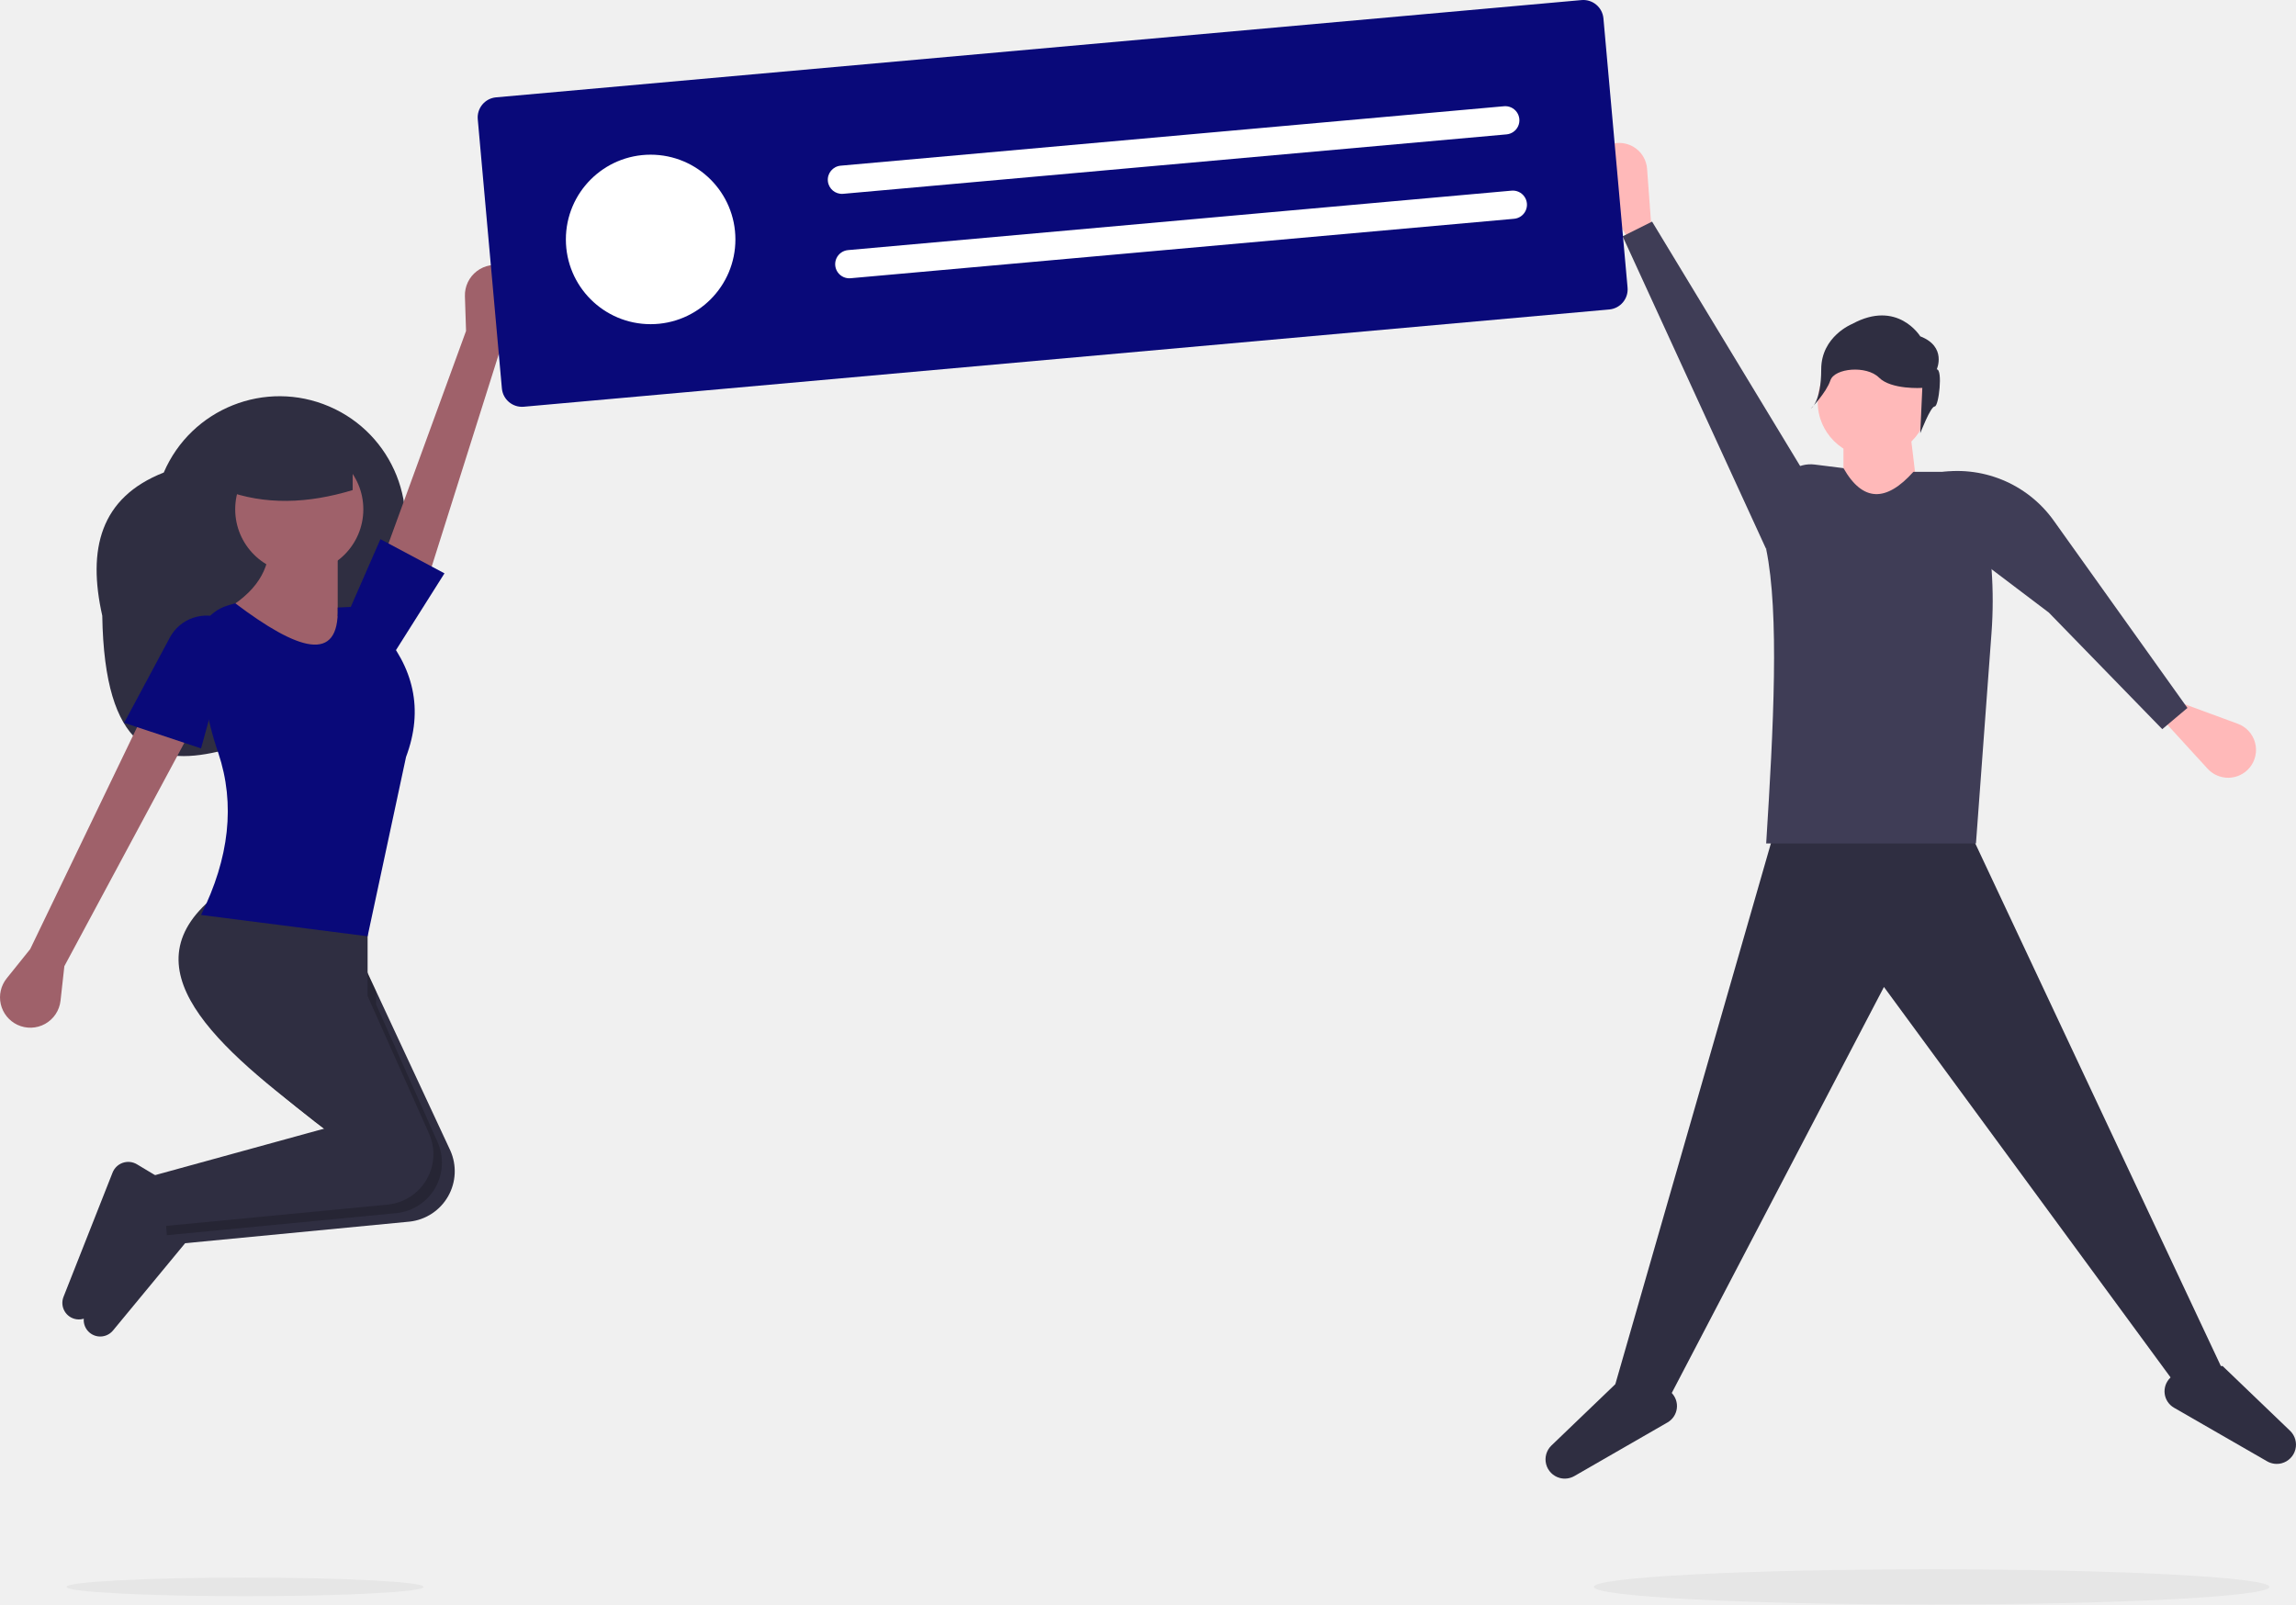
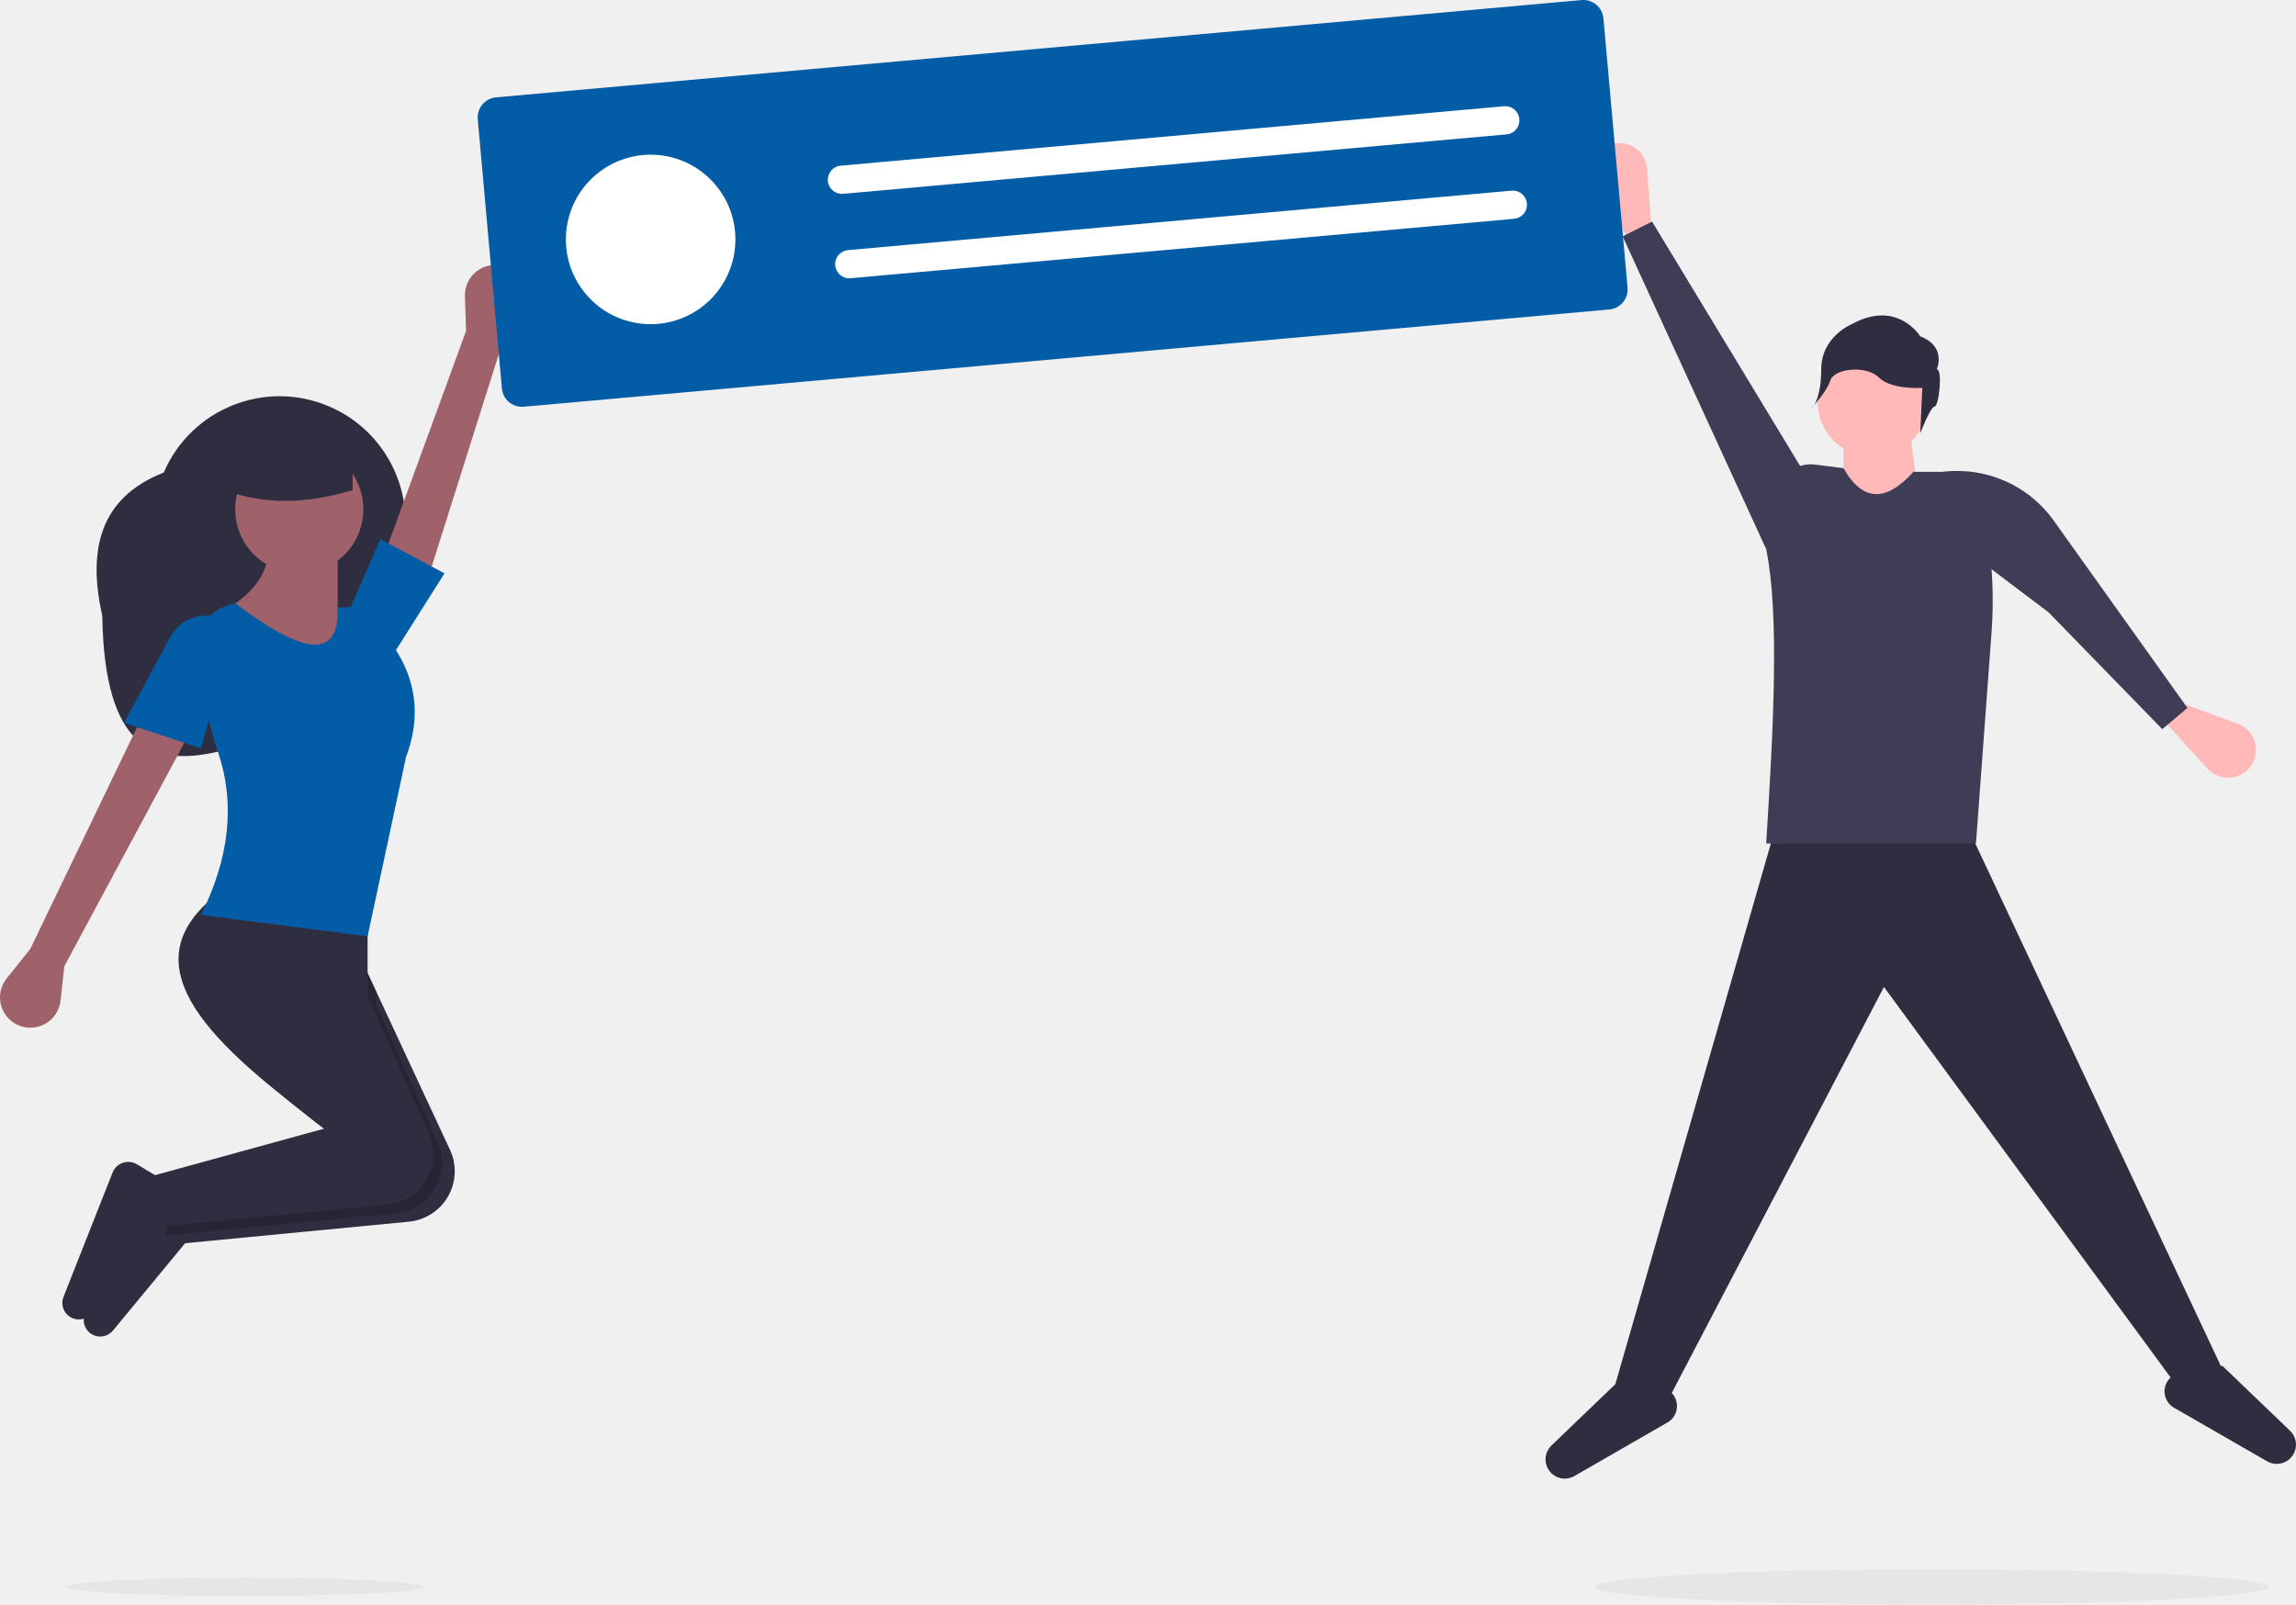
<svg xmlns="http://www.w3.org/2000/svg" id="a31e7729-94ce-4b70-883a-94bdaa3e886c" data-name="Layer 1" width="951.571" height="665.128" viewBox="0 0 951.571 665.128">
  <path d="M166.6,372.686c.91,56.174,21.905,62.255,47.689,56.397,29.454-6.693,53.63-27.671,65.545-55.427l8.217-19.142a52.217,52.217,0,0,0-27.384-68.58l-0,0a52.217,52.217,0,0,0-68.58,27.384C165.643,323.705,160.421,345.209,166.6,372.686Z" transform="translate(-124.2146 -117.4361)" fill="#2f2e41" />
  <path d="M332.389,259.626l7.914-13.391a12.58,12.58,0,0,0-7.109-18.417h0a12.58,12.58,0,0,0-16.295,12.423l.465,14.395-37.191,101.921,20.281,4.234Z" transform="translate(-124.2146 -117.4361)" fill="#9f616a" />
  <path d="M136.73,510.879l-9.741,12.127a12.58,12.58,0,0,0,4.412,19.242l0,0a12.58,12.58,0,0,0,17.898-9.975l1.59-14.314,51.332-95.583-19.471-7.08Z" transform="translate(-124.2146 -117.4361)" fill="#9f616a" />
  <path d="M196.912,611.773l1.434,17.223.336,4.018,95.335-9.169a21.02,21.02,0,0,0,16.833-29.471L280.105,528.368l-10.62-22.798-46.021-10.62c-37.95,29.047-3.806,61.102,39.154,93.53q2.522,1.912,5.098,3.823Z" transform="translate(-124.2146 -117.4361)" fill="#2f2e41" />
  <path d="M164.789,671.411h0a6.85,6.85,0,0,0,6.249-2.418l31.185-37.75-1.77-17.701-10.633-6.38a6.987,6.987,0,0,0-10.094,3.426l-20.34,51.527A6.85,6.85,0,0,0,164.789,671.411Z" transform="translate(-124.2146 -117.4361)" fill="#2f2e41" />
  <path d="M191.602,608.232l1.77,21.241,4.974-.478,90.361-8.691a21.02,21.02,0,0,0,16.833-29.471L280.105,533.89v-5.523l-10.62-22.798-46.021-10.62c-37.95,29.047-3.806,61.102,39.154,93.53l-.212.283Z" transform="translate(-124.2146 -117.4361)" opacity="0.2" />
  <path d="M155.938,664.331h0a6.85,6.85,0,0,0,6.249-2.418L193.372,624.163l-1.77-17.701-10.633-6.38a6.987,6.987,0,0,0-10.094,3.426L150.536,655.035A6.85,6.85,0,0,0,155.938,664.331Z" transform="translate(-124.2146 -117.4361)" fill="#2f2e41" />
  <path d="M188.062,604.692l1.77,21.241,95.335-9.171A21.023,21.023,0,0,0,302.008,587.294L276.565,530.35V498.489l-61.952-10.62c-39.443,30.187-1.012,63.627,44.251,97.353Z" transform="translate(-124.2146 -117.4361)" fill="#2f2e41" />
  <circle cx="124.029" cy="211.127" r="26.551" fill="#9f616a" />
  <path d="M212.843,372.815,250.014,397.596l31.861-7.08L264.174,372.815V346.264l-28.321-1.77C235.259,355.097,229.184,364.799,212.843,372.815Z" transform="translate(-124.2146 -117.4361)" fill="#9f616a" />
-   <path d="M207.533,496.719l69.032,8.85,15.931-74.342c7.401-19.734,3.155-37.168-10.547-52.737a11.824,11.824,0,0,0-11.236-9.5l-6.537.285c.74,23.476-16.556,17.821-42.481-1.77l-3.13.939a17.583,17.583,0,0,0-12.341,19.418l2.854,19.268a131.83,131.83,0,0,0,5.619,22.465C221.773,450.748,219.244,473.14,207.533,496.719Z" transform="translate(-124.2146 -117.4361)" fill="#090979" />
-   <path d="M175.672,417.066l31.861,10.62,14.16-51.332-4.797-2.181a17.204,17.204,0,0,0-22.285,7.538Z" transform="translate(-124.2146 -117.4361)" fill="#090979" />
-   <polygon points="145.27 251.839 162.971 271.309 184.211 237.678 157.66 223.518 145.27 251.839" fill="#090979" />
+   <path d="M207.533,496.719l69.032,8.85,15.931-74.342c7.401-19.734,3.155-37.168-10.547-52.737a11.824,11.824,0,0,0-11.236-9.5l-6.537.285c.74,23.476-16.556,17.821-42.481-1.77l-3.13.939a17.583,17.583,0,0,0-12.341,19.418l2.854,19.268a131.83,131.83,0,0,0,5.619,22.465C221.773,450.748,219.244,473.14,207.533,496.719Z" transform="translate(-124.2146 -117.4361)" fill="#025ca6" />
+   <path d="M175.672,417.066l31.861,10.62,14.16-51.332-4.797-2.181a17.204,17.204,0,0,0-22.285,7.538Z" transform="translate(-124.2146 -117.4361)" fill="#025ca6" />
+   <polygon points="145.27 251.839 162.971 271.309 184.211 237.678 157.66 223.518 145.27 251.839" fill="#025ca6" />
  <path d="M217.268,320.598c16.684,6.291,34.49,5.639,53.102,0V299.358H217.268Z" transform="translate(-124.2146 -117.4361)" fill="#2f2e41" />
  <polygon points="921.132 567.779 902.827 575.406 780.798 409.141 692.327 578.457 669.447 573.881 736.563 340.5 814.356 340.5 921.132 567.779" fill="#2f2e41" />
  <path d="M1069.903,724.001h0a7.976,7.976,0,0,1-6.078-.783l-38.603-22.226a7.833,7.833,0,0,1-1.63-12.327l3.45-3.45,18.304-1.525,27.982,26.863A7.976,7.976,0,0,1,1069.903,724.001Z" transform="translate(-124.2146 -117.4361)" fill="#2f2e41" />
  <path d="M770.63,730.103h0a7.976,7.976,0,0,0,6.078-.783l38.603-22.226a7.833,7.833,0,0,0,1.63-12.327l-3.45-3.45-18.304-1.525-27.982,26.863A7.976,7.976,0,0,0,770.63,730.103Z" transform="translate(-124.2146 -117.4361)" fill="#2f2e41" />
  <path d="M808.915,215.403l-7.627,4.576-15.805-25.683a11.551,11.551,0,0,1,7.458-17.357h0a11.551,11.551,0,0,1,13.899,10.45Z" transform="translate(-124.2146 -117.4361)" fill="#ffb9b9" />
  <path d="M1020.188,415.361l3.164-8.312,28.303,10.411a11.551,11.551,0,0,1,4.872,18.252l0,0a11.551,11.551,0,0,1-17.385.382Z" transform="translate(-124.2146 -117.4361)" fill="#ffb9b9" />
  <circle cx="776.222" cy="166.609" r="22.88" fill="#ffb9b9" />
  <polygon points="796.052 215.42 764.019 215.42 764.019 180.337 791.476 177.286 796.052 215.42" fill="#ffb9b9" />
  <path d="M943.147,467.088H856.201c3.066-48.512,5.494-95.393,0-122.029l5.056-24.267a13.672,13.672,0,0,1,15.081-10.778l11.896,1.487c8.056,14.163,17.793,14.027,28.982,1.525h14.329a14.365,14.365,0,0,1,14.362,14.65v0a181.465,181.465,0,0,1,3.687,52.081Z" transform="translate(-124.2146 -117.4361)" fill="#3f3d56" />
  <polygon points="672.497 97.967 684.7 91.866 750.291 200.167 731.987 227.623 672.497 97.967" fill="#3f3d56" />
  <path d="M1020.361,419.701l10.429-8.797-55.413-77.648a49.111,49.111,0,0,0-48.844-19.775l-1.748.321,20.953,36.668,27.597,20.894Z" transform="translate(-124.2146 -117.4361)" fill="#3f3d56" />
  <path d="M926.898,270.538s4.275-9.406-6.841-13.681c0,0-9.406-15.392-28.218-5.131,0,0-12.826,5.131-12.826,18.812s-4.275,16.247-4.275,16.247,6.367-6.532,8.077-11.662,15.01-6.295,20.141-1.164,17.957,4.275,17.957,4.275l-.855,18.812s4.275-11.116,5.986-11.116S929.463,270.538,926.898,270.538Z" transform="translate(-124.2146 -117.4361)" fill="#2f2e41" />
  <ellipse cx="800.571" cy="657.836" rx="140" ry="7.292" fill="#e6e6e6" />
  <ellipse cx="101.571" cy="657.836" rx="74" ry="3.854" fill="#e6e6e6" />
-   <path d="M791.169,245.725,341.3,286.044a8.374,8.374,0,0,1-9.078-7.584L322.221,166.866a8.374,8.374,0,0,1,7.584-9.078l449.869-40.319a8.374,8.374,0,0,1,9.078,7.584l10.001,111.593A8.374,8.374,0,0,1,791.169,245.725Z" transform="translate(-124.2146 -117.4361)" fill="#090979" />
+   <path d="M791.169,245.725,341.3,286.044a8.374,8.374,0,0,1-9.078-7.584L322.221,166.866a8.374,8.374,0,0,1,7.584-9.078l449.869-40.319a8.374,8.374,0,0,1,9.078,7.584l10.001,111.593A8.374,8.374,0,0,1,791.169,245.725Z" transform="translate(-124.2146 -117.4361)" fill="#025ca6" />
  <circle cx="269.655" cy="99.253" r="35.13" fill="#fff" />
  <path d="M472.588,186.12a5.855,5.855,0,0,0,1.045,11.663L748.553,173.144a5.855,5.855,0,1,0-1.045-11.663Z" transform="translate(-124.2146 -117.4361)" fill="#fff" />
  <path d="M475.724,221.11a5.855,5.855,0,1,0,1.045,11.663L751.689,208.134a5.855,5.855,0,1,0-1.045-11.663Z" transform="translate(-124.2146 -117.4361)" fill="#fff" />
</svg>
